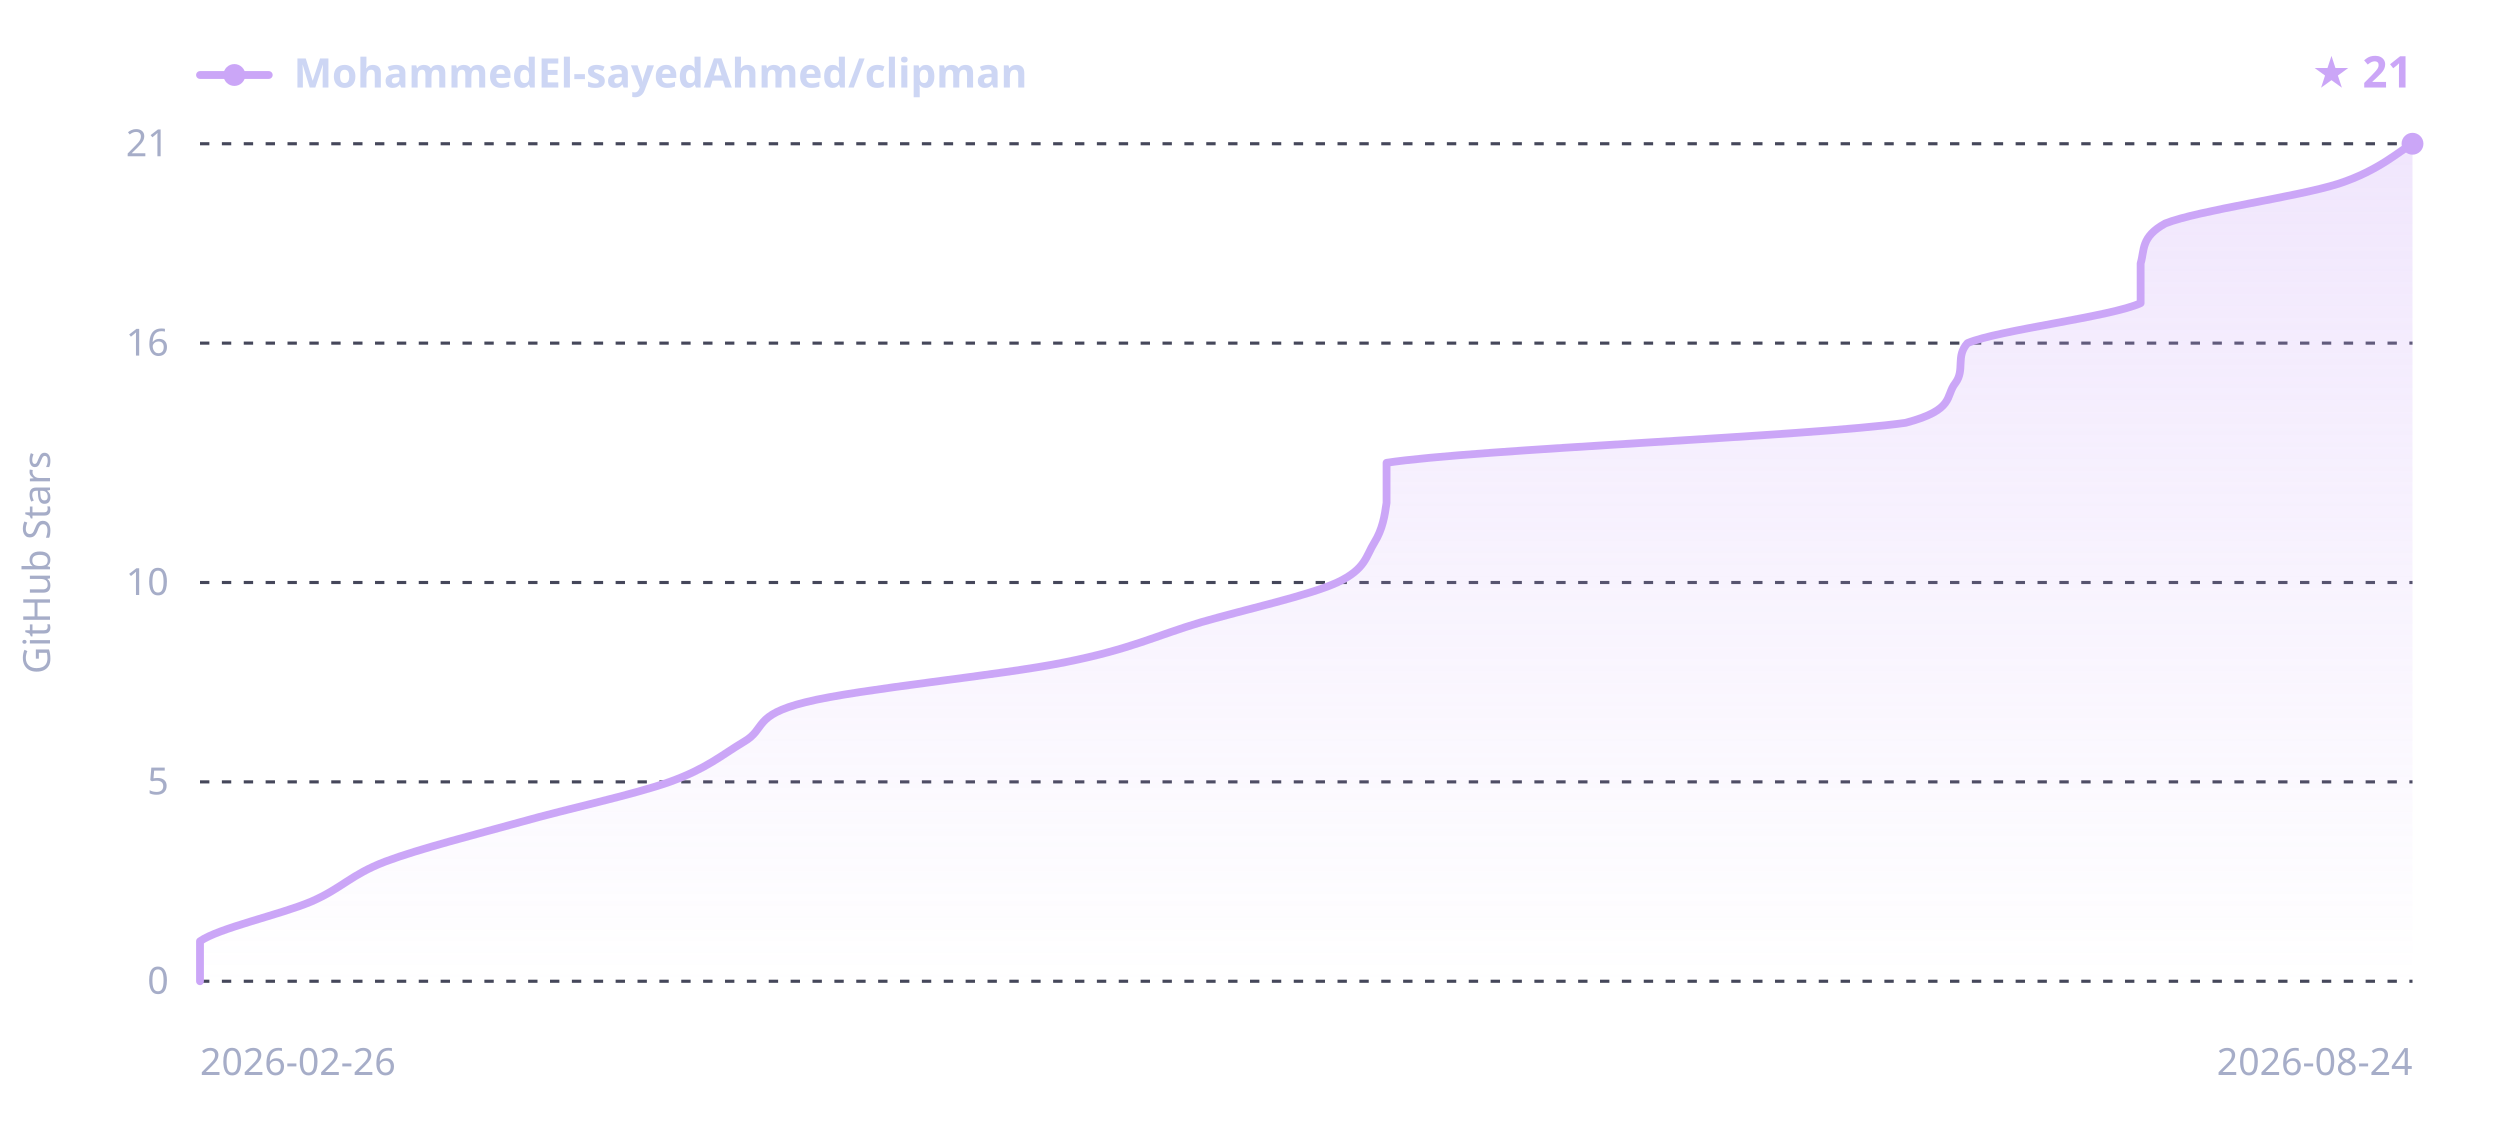
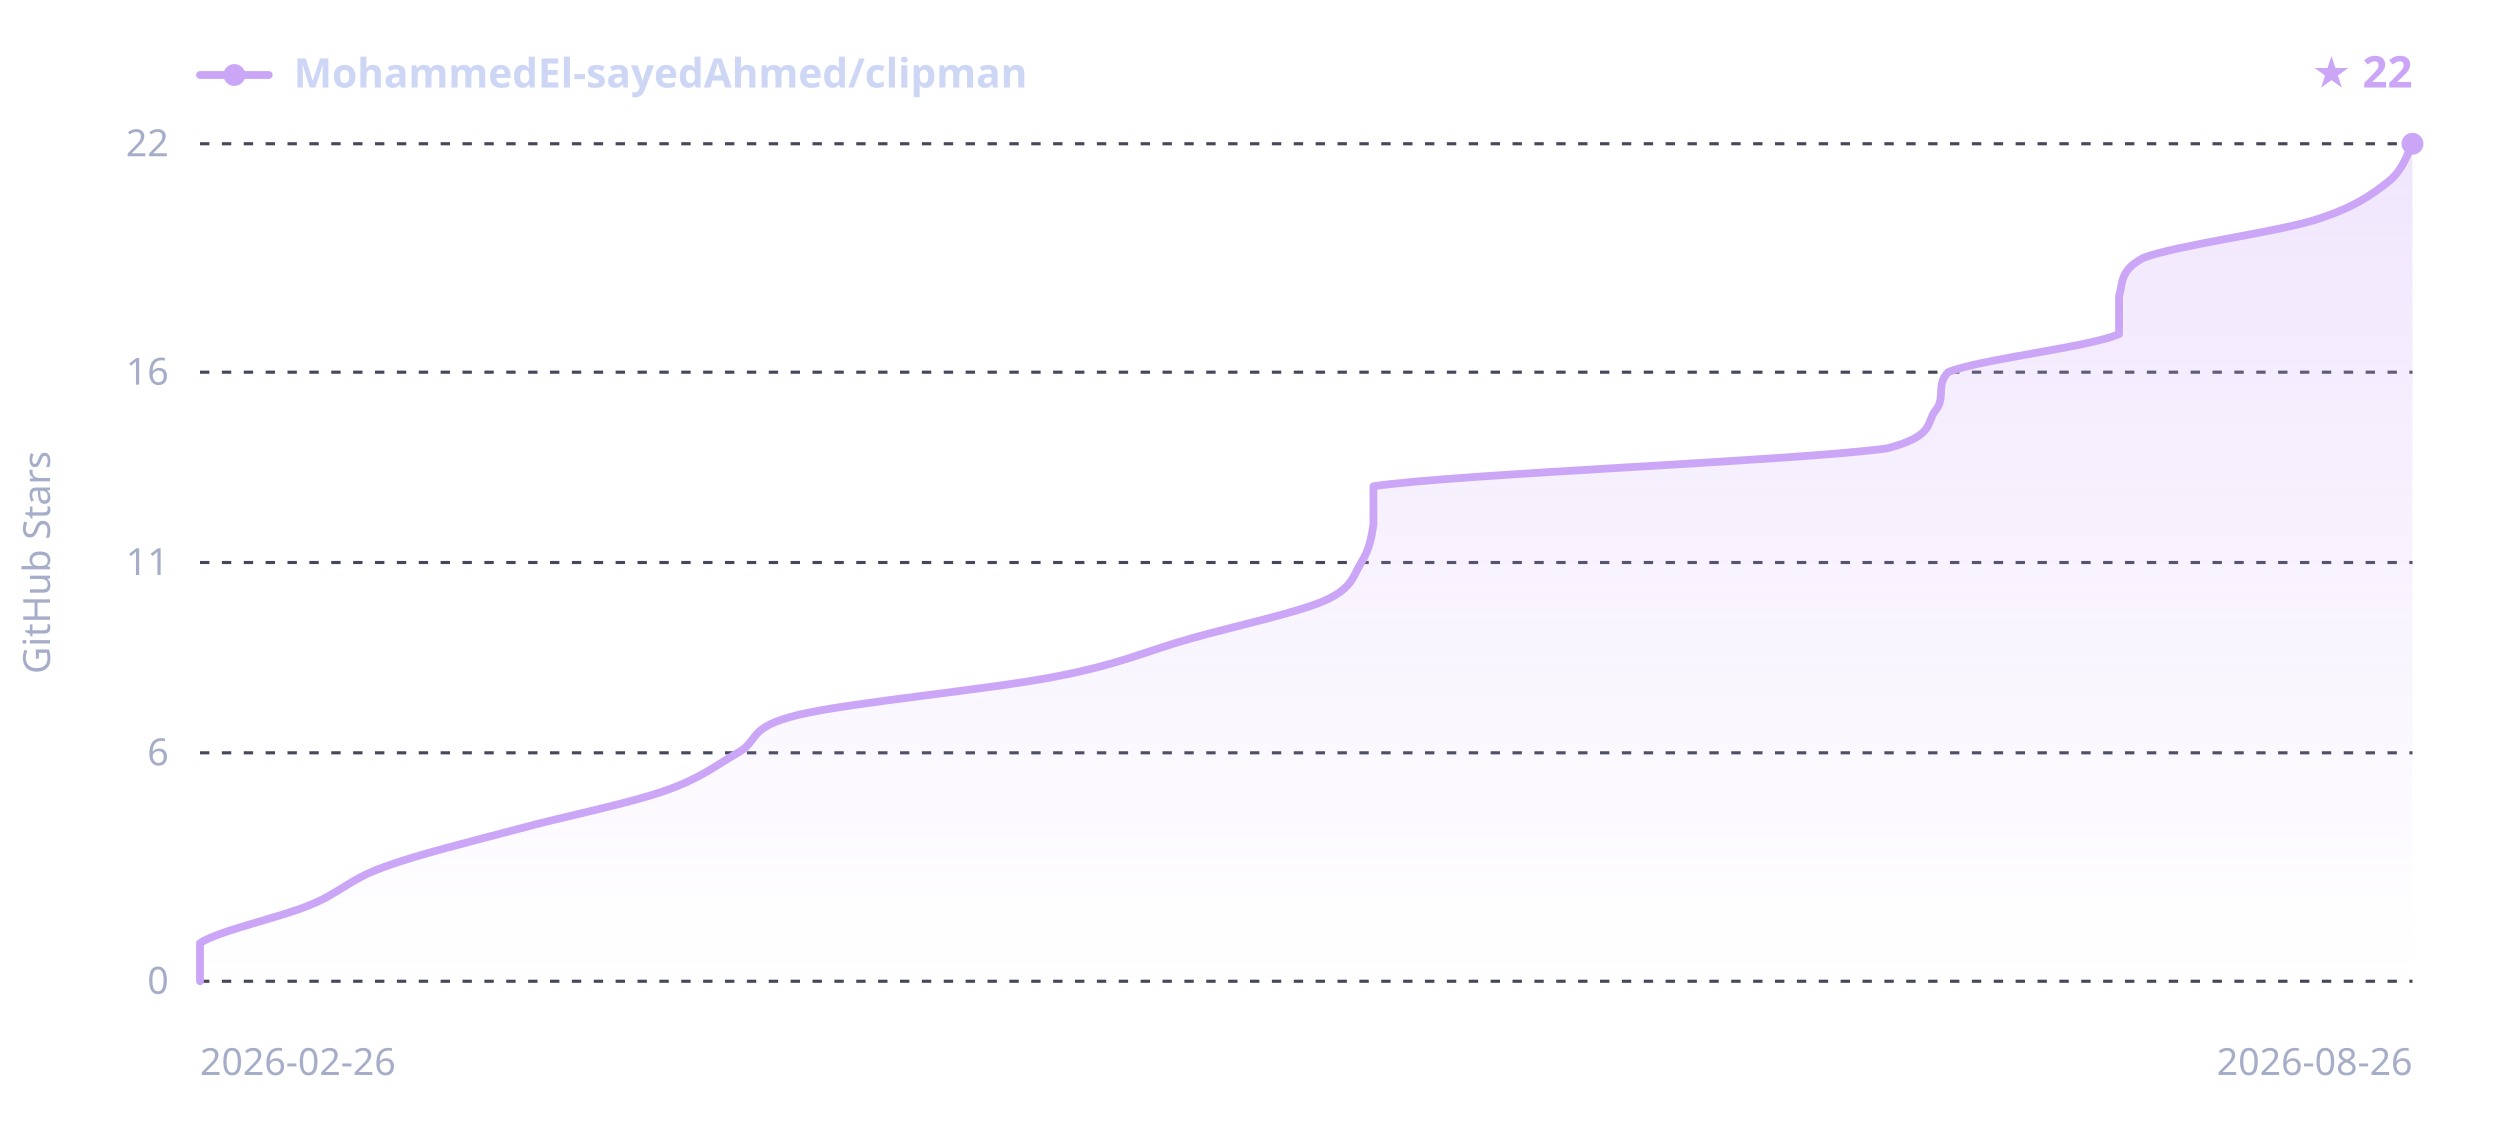
<svg xmlns="http://www.w3.org/2000/svg" width="800" height="360" viewBox="0 0 800 360" font-family="sans-serif">
  <defs>
    <linearGradient id="sh-grad-d" x1="0" y1="0" x2="0" y2="1">
      <stop offset="0" stop-color="#cba6f7" stop-opacity="0.28" />
      <stop offset="1" stop-color="#cba6f7" stop-opacity="0" />
    </linearGradient>
  </defs>
  <line x1="64" y1="314.0" x2="772" y2="314.0" stroke="#45475a" stroke-width="1" stroke-dasharray="3,4" />
-   <line x1="64" y1="250.2" x2="772" y2="250.2" stroke="#45475a" stroke-width="1" stroke-dasharray="3,4" />
-   <line x1="64" y1="186.4" x2="772" y2="186.4" stroke="#45475a" stroke-width="1" stroke-dasharray="3,4" />
-   <line x1="64" y1="109.8" x2="772" y2="109.8" stroke="#45475a" stroke-width="1" stroke-dasharray="3,4" />
+   <line x1="64" y1="240.9" x2="772" y2="240.9" stroke="#45475a" stroke-width="1" stroke-dasharray="3,4" />
+   <line x1="64" y1="180.0" x2="772" y2="180.0" stroke="#45475a" stroke-width="1" stroke-dasharray="3,4" />
+   <line x1="64" y1="119.1" x2="772" y2="119.1" stroke="#45475a" stroke-width="1" stroke-dasharray="3,4" />
  <line x1="64" y1="46.0" x2="772" y2="46.0" stroke="#45475a" stroke-width="1" stroke-dasharray="3,4" />
-   <path d="M64.0,314.0 C64.0,311.9 64.0,305.5 64.0,301.2 C69.9,297.0 89.7,292.7 99.6,288.5 C109.5,284.2 112.1,280.0 123.3,275.7 C134.5,271.5 151.7,267.2 166.8,263.0 C182.0,258.7 202.4,254.4 214.3,250.2 C226.2,245.9 230.8,241.7 238.0,237.4 C245.3,233.2 240.7,228.9 257.8,224.7 C274.9,220.4 319.8,216.2 340.9,211.9 C362.0,207.7 369.9,203.4 384.4,199.1 C398.9,194.9 418.7,190.6 427.9,186.4 C437.1,182.1 437.1,177.9 439.8,173.6 C442.4,169.4 443.1,165.1 443.7,160.9 C443.7,156.6 443.7,152.3 443.7,148.1 C471.4,143.8 579.5,139.6 609.8,135.3 C625.7,131.1 622.4,126.8 625.7,122.6 C628.9,118.3 625.7,114.1 629.6,109.8 C639.5,105.6 675.8,101.3 685.0,97.0 C685.0,92.8 685.0,88.5 685.0,84.3 C686.3,80.0 685.0,75.8 692.9,71.5 C703.4,67.3 735.1,63.0 748.3,58.8 C761.5,54.5 768.0,48.1 772.0,46.0 L772.0,314.0 L64.0,314.0 Z" fill="url(#sh-grad-d)" />
-   <path d="M64.0,314.0 C64.0,311.9 64.0,305.5 64.0,301.2 C69.9,297.0 89.7,292.7 99.6,288.5 C109.5,284.2 112.1,280.0 123.3,275.7 C134.5,271.5 151.7,267.2 166.8,263.0 C182.0,258.7 202.4,254.4 214.3,250.2 C226.2,245.9 230.8,241.7 238.0,237.4 C245.3,233.2 240.7,228.9 257.8,224.7 C274.9,220.4 319.8,216.2 340.9,211.9 C362.0,207.7 369.9,203.4 384.4,199.1 C398.9,194.9 418.7,190.6 427.9,186.4 C437.1,182.1 437.1,177.9 439.8,173.6 C442.4,169.4 443.1,165.1 443.7,160.9 C443.7,156.6 443.7,152.3 443.7,148.1 C471.4,143.8 579.5,139.6 609.8,135.3 C625.7,131.1 622.4,126.8 625.7,122.6 C628.9,118.3 625.7,114.1 629.6,109.8 C639.5,105.6 675.8,101.3 685.0,97.0 C685.0,92.8 685.0,88.5 685.0,84.3 C686.3,80.0 685.0,75.8 692.9,71.5 C703.4,67.3 735.1,63.0 748.3,58.8 C761.5,54.5 768.0,48.1 772.0,46.0" fill="none" stroke="#cba6f7" stroke-width="2.5" stroke-linejoin="round" stroke-linecap="round" />
+   <path d="M64.0,314.0 C64.0,312.0 64.0,305.9 64.0,301.8 C69.9,297.8 89.4,293.7 99.2,289.6 C109.0,285.6 111.6,281.5 122.7,277.5 C133.8,273.4 150.7,269.3 165.7,265.3 C180.7,261.2 200.9,257.2 212.6,253.1 C224.4,249.0 228.9,245.0 236.1,240.9 C243.3,236.8 238.7,232.8 255.7,228.7 C272.6,224.7 317.0,220.6 337.8,216.5 C358.7,212.5 366.5,208.4 380.8,204.4 C395.2,200.3 414.7,196.2 423.9,192.2 C433.0,188.1 433.0,184.1 435.6,180.0 C438.2,175.9 438.9,171.9 439.5,167.8 C439.5,163.8 439.5,159.7 439.5,155.6 C466.9,151.6 573.8,147.5 603.8,143.5 C619.4,139.4 616.2,135.3 619.4,131.3 C622.7,127.2 619.4,123.2 623.4,119.1 C633.1,115.0 669.0,111.0 678.1,106.9 C678.1,102.8 678.1,98.8 678.1,94.7 C679.4,90.7 678.1,86.6 685.9,82.5 C696.4,78.5 727.7,74.4 740.7,70.4 C753.7,66.3 759.0,62.2 764.2,58.2 C769.4,54.1 770.7,48.0 772.0,46.0 L772.0,314.0 L64.0,314.0 Z" fill="url(#sh-grad-d)" />
+   <path d="M64.0,314.0 C64.0,312.0 64.0,305.9 64.0,301.8 C69.9,297.8 89.4,293.7 99.2,289.6 C109.0,285.6 111.6,281.5 122.7,277.5 C133.8,273.4 150.7,269.3 165.7,265.3 C180.7,261.2 200.9,257.2 212.6,253.1 C224.4,249.0 228.9,245.0 236.1,240.9 C243.3,236.8 238.7,232.8 255.7,228.7 C272.6,224.7 317.0,220.6 337.8,216.5 C358.7,212.5 366.5,208.4 380.8,204.4 C395.2,200.3 414.7,196.2 423.9,192.2 C433.0,188.1 433.0,184.1 435.6,180.0 C438.2,175.9 438.9,171.9 439.5,167.8 C439.5,163.8 439.5,159.7 439.5,155.6 C466.9,151.6 573.8,147.5 603.8,143.5 C619.4,139.4 616.2,135.3 619.4,131.3 C622.7,127.2 619.4,123.2 623.4,119.1 C633.1,115.0 669.0,111.0 678.1,106.9 C678.1,102.8 678.1,98.8 678.1,94.7 C679.4,90.7 678.1,86.6 685.9,82.5 C696.4,78.5 727.7,74.4 740.7,70.4 C753.7,66.3 759.0,62.2 764.2,58.2 C769.4,54.1 770.7,48.0 772.0,46.0" fill="none" stroke="#cba6f7" stroke-width="2.5" stroke-linejoin="round" stroke-linecap="round" />
  <circle cx="772.0" cy="46.0" r="3.5" fill="#cba6f7" />
  <line x1="64" y1="24" x2="86" y2="24" stroke="#cba6f7" stroke-width="2.5" stroke-linecap="round" />
  <circle cx="75" cy="24" r="3.5" fill="#cba6f7" />
  <text x="94" y="28" fill="#cdd6f4" font-size="13" font-weight="600" font-family="sans-serif">MohammedEl-sayedAhmed/clipman</text>
-   <text x="772" y="28" text-anchor="end" fill="#cba6f7" font-size="14" font-weight="700" font-family="sans-serif">★ 21</text>
+   <text x="772" y="28" text-anchor="end" fill="#cba6f7" font-size="14" font-weight="700" font-family="sans-serif">★ 22</text>
  <text x="54" y="318.0" text-anchor="end" fill="#a6adc8" font-size="12" font-family="sans-serif">0</text>
-   <text x="54" y="254.2" text-anchor="end" fill="#a6adc8" font-size="12" font-family="sans-serif">5</text>
-   <text x="54" y="190.4" text-anchor="end" fill="#a6adc8" font-size="12" font-family="sans-serif">10</text>
-   <text x="54" y="113.8" text-anchor="end" fill="#a6adc8" font-size="12" font-family="sans-serif">16</text>
-   <text x="54" y="50.0" text-anchor="end" fill="#a6adc8" font-size="12" font-family="sans-serif">21</text>
+   <text x="54" y="244.9" text-anchor="end" fill="#a6adc8" font-size="12" font-family="sans-serif">6</text>
+   <text x="54" y="184.0" text-anchor="end" fill="#a6adc8" font-size="12" font-family="sans-serif">11</text>
+   <text x="54" y="123.1" text-anchor="end" fill="#a6adc8" font-size="12" font-family="sans-serif">16</text>
+   <text x="54" y="50.0" text-anchor="end" fill="#a6adc8" font-size="12" font-family="sans-serif">22</text>
  <text x="64" y="344" fill="#a6adc8" font-size="12" font-family="sans-serif">2026-02-26</text>
-   <text x="772" y="344" text-anchor="end" fill="#a6adc8" font-size="12" font-family="sans-serif">2026-08-24</text>
+   <text x="772" y="344" text-anchor="end" fill="#a6adc8" font-size="12" font-family="sans-serif">2026-08-26</text>
  <text x="16" y="180.0" fill="#a6adc8" font-size="12" font-family="sans-serif" text-anchor="middle" transform="rotate(-90 16 180.0)">GitHub Stars</text>
</svg>
